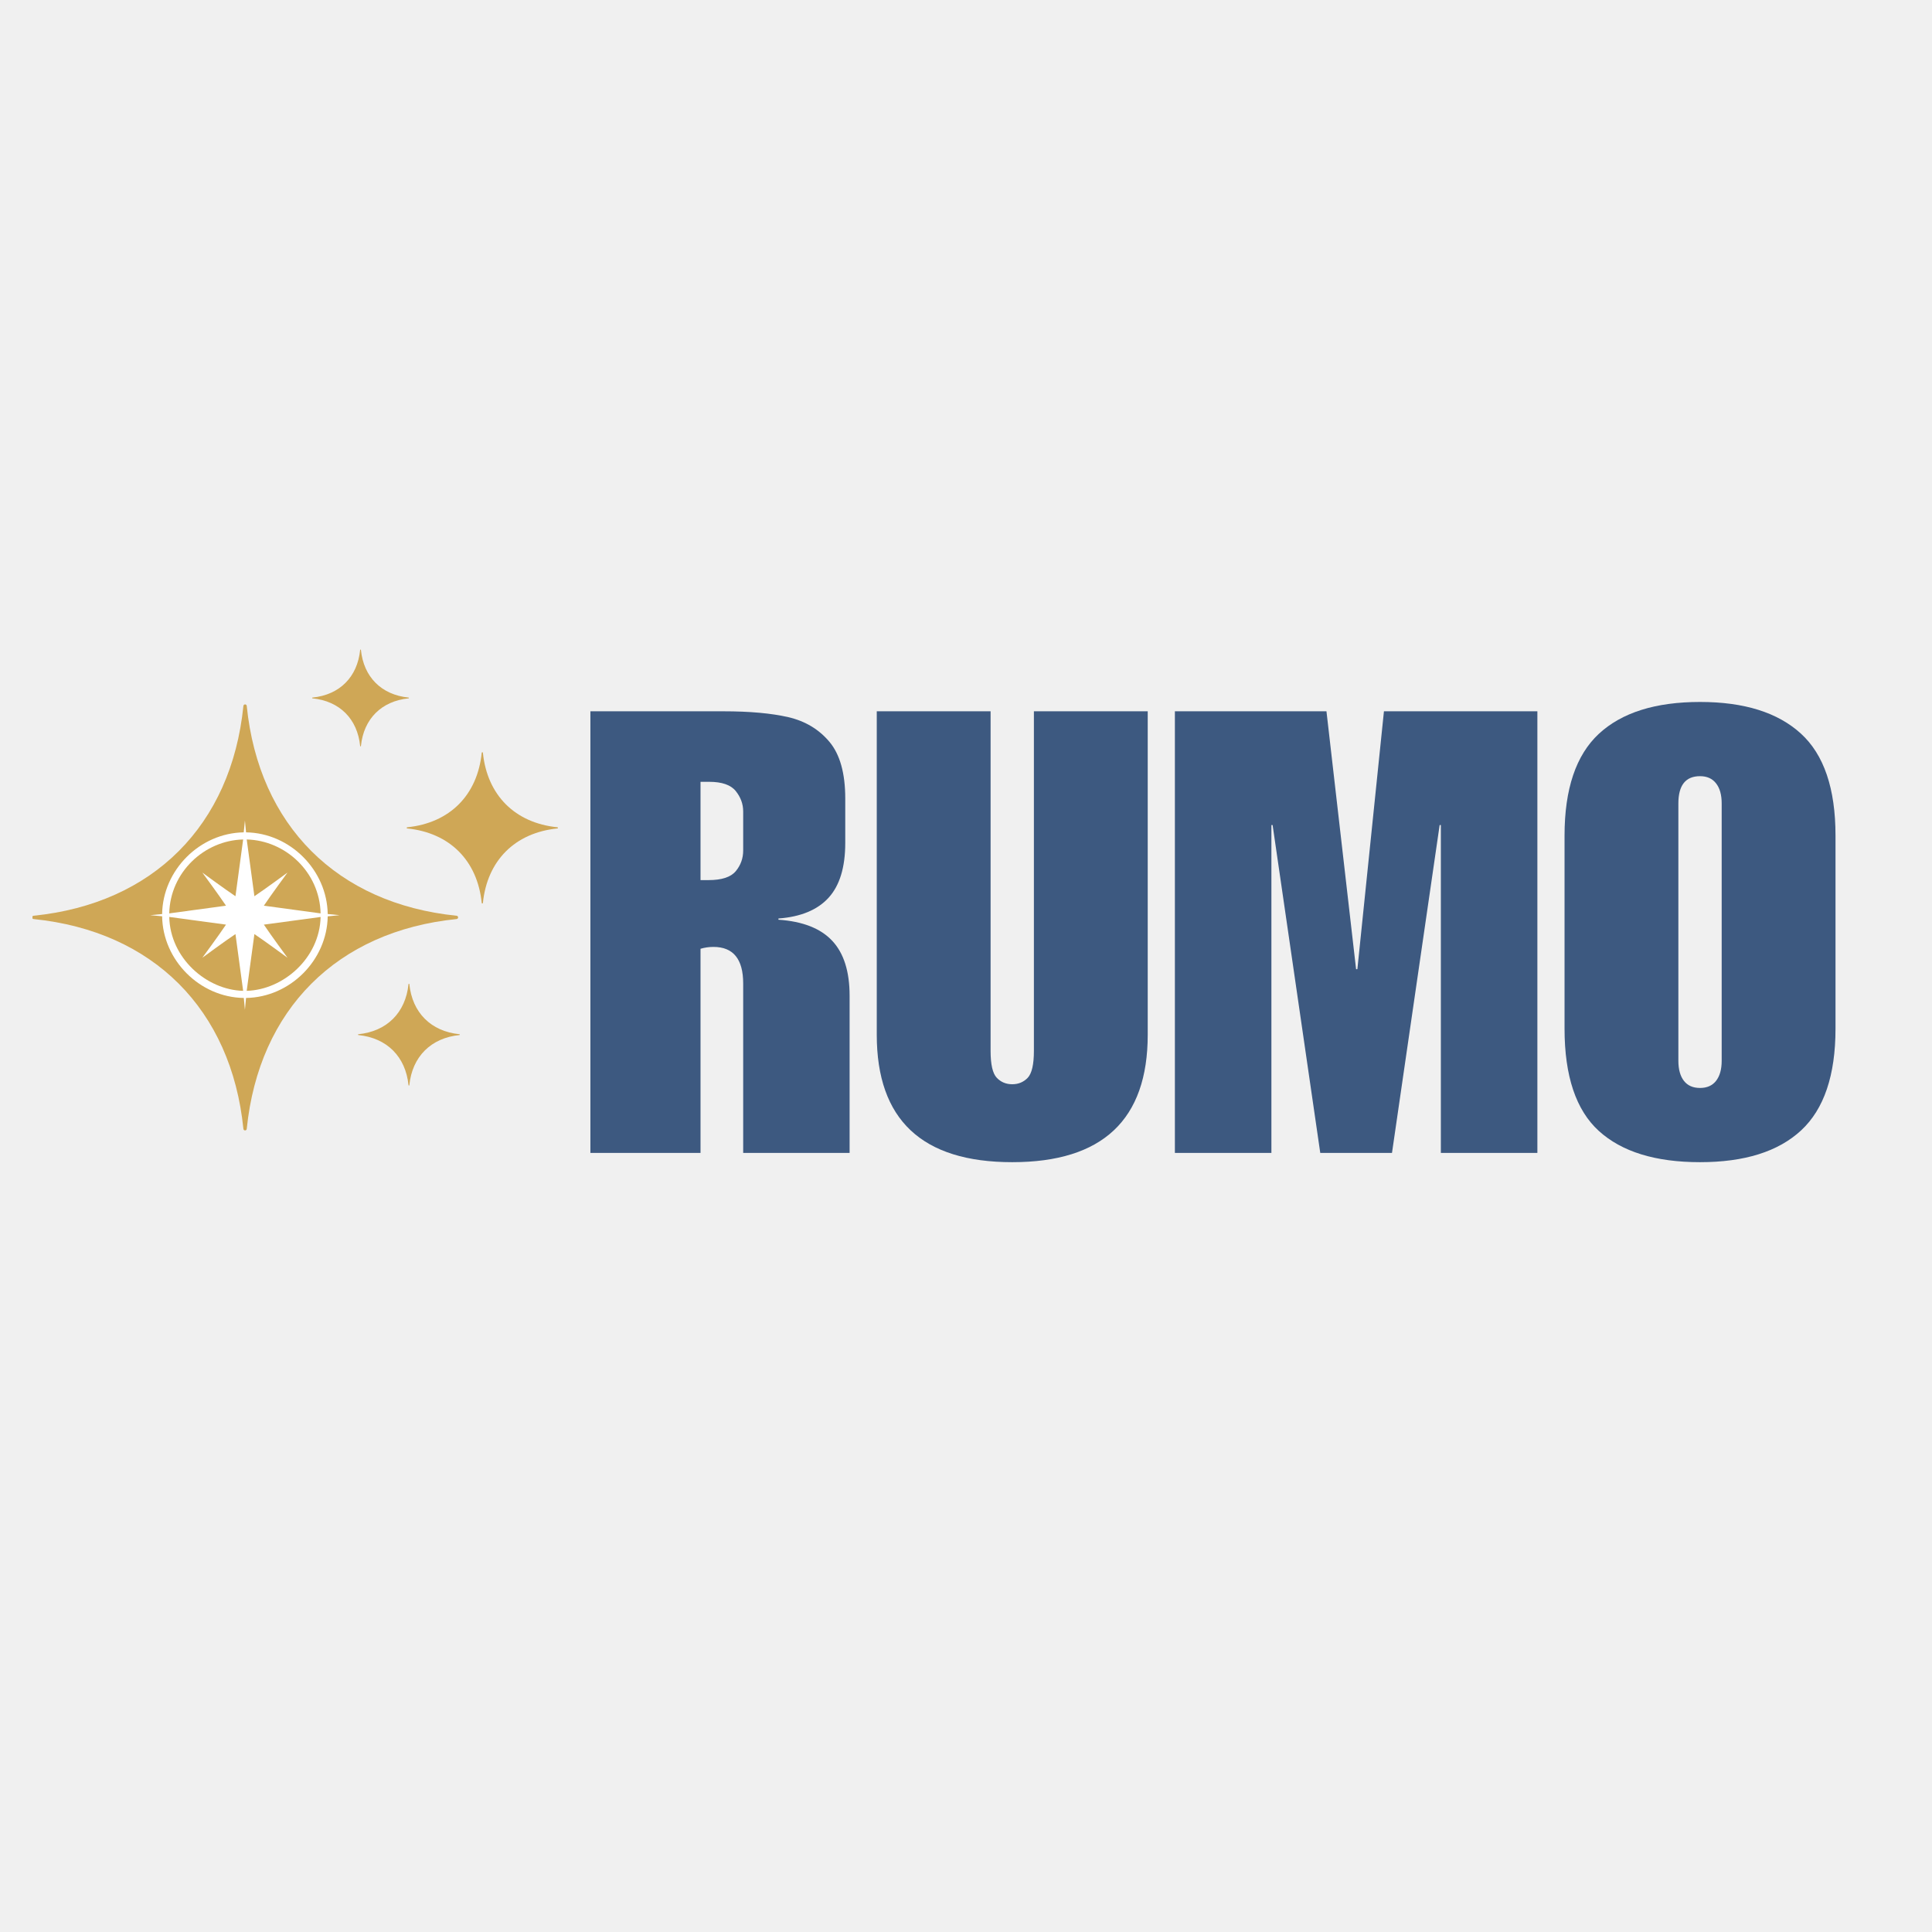
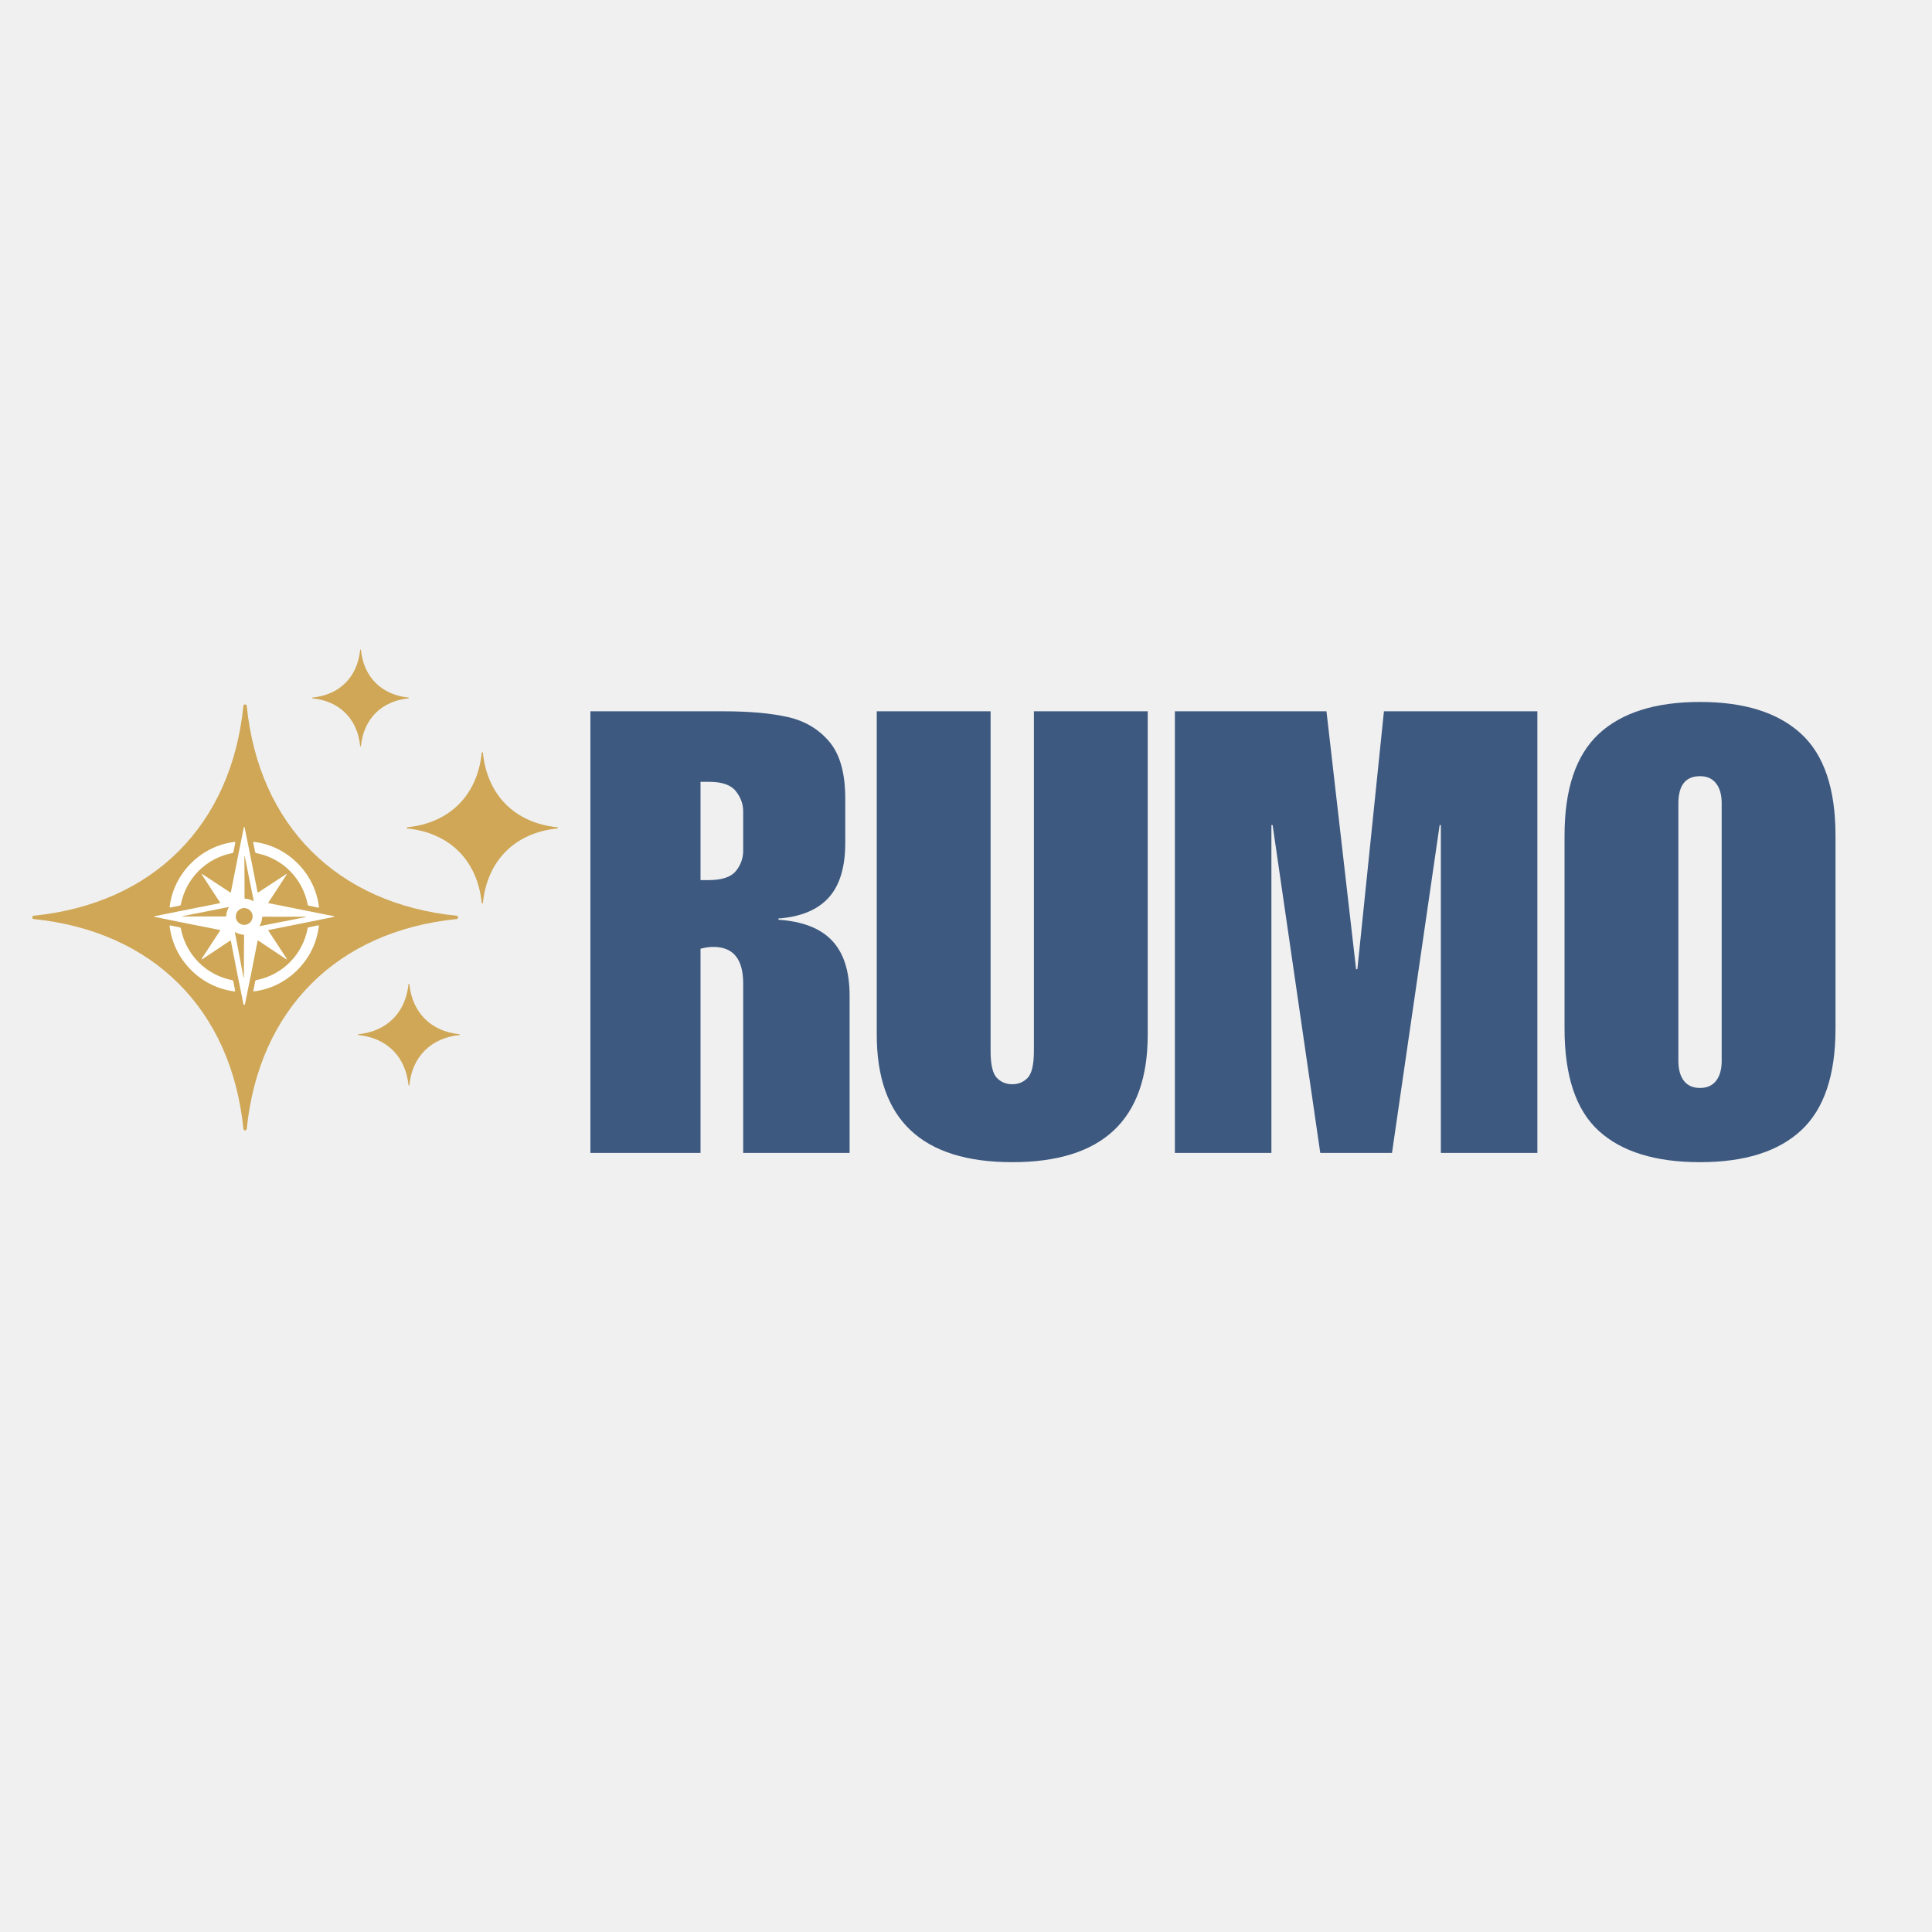
<svg xmlns="http://www.w3.org/2000/svg" width="500" zoomAndPan="magnify" viewBox="0 0 375 375" height="500" preserveAspectRatio="xMidYMid meet" version="1.0">
  <defs>
    <g />
-     <clipPath id="69fc27a953">
+     <clipPath id="f8dd70a4a6">
      <path d="M 6.301 136 L 89 136 L 89 219.742 L 6.301 219.742 Z M 6.301 136 " clip-rule="nonzero" />
    </clipPath>
-     <clipPath id="66c83c1b2c">
+     <clipPath id="9ce2304e05">
      <path d="M 78 146 L 108.301 146 L 108.301 176 L 78 176 Z M 78 146 " clip-rule="nonzero" />
    </clipPath>
-     <clipPath id="8a6f0ea116">
+     <clipPath id="1724910764">
      <path d="M 192 0.078 L 246 0.078 L 246 90 L 192 90 Z M 192 0.078 " clip-rule="nonzero" />
    </clipPath>
-     <clipPath id="5025ae10c2">
+     <clipPath id="8512006237">
      <rect x="0" width="250" y="0" height="123" />
    </clipPath>
-     <clipPath id="77eefb002f">
-       <path d="M 29.176 159.266 L 65.926 159.266 L 65.926 196 L 29.176 196 Z M 29.176 159.266 " clip-rule="nonzero" />
+     <clipPath id="0da29a0ca4">
+       <path d="M 29.906 160.5 L 65 160.5 L 65 195 L 29.906 195 Z M 29.906 160.5 " clip-rule="nonzero" />
    </clipPath>
  </defs>
-   <g clip-path="url(#69fc27a953)">
+   <g clip-path="url(#f8dd70a4a6)">
    <path fill="#cfa756" d="M 47.574 219.414 C 47.738 219.414 47.875 219.289 47.891 219.125 C 50.246 195.922 65.426 180.734 88.629 178.387 C 88.793 178.371 88.918 178.234 88.918 178.07 L 88.918 178.062 C 88.918 177.898 88.793 177.766 88.629 177.746 C 65.426 175.395 50.238 160.211 47.891 137.012 C 47.875 136.848 47.738 136.723 47.574 136.723 C 47.402 136.723 47.262 136.848 47.246 137.012 C 44.891 160.211 29.711 175.398 6.508 177.746 C 6.344 177.766 6.219 177.898 6.219 178.062 L 6.219 178.07 C 6.219 178.234 6.344 178.371 6.508 178.387 C 29.711 180.742 44.898 195.922 47.246 219.125 C 47.262 219.289 47.398 219.414 47.562 219.414 Z M 47.574 219.414 " fill-opacity="1" fill-rule="nonzero" />
  </g>
-   <g clip-path="url(#66c83c1b2c)">
+   <g clip-path="url(#9ce2304e05)">
    <path fill="#cfa756" d="M 93.617 175.371 C 93.676 175.371 93.727 175.324 93.73 175.27 C 94.566 167.027 99.957 161.637 108.199 160.801 C 108.254 160.797 108.301 160.746 108.301 160.688 C 108.301 160.633 108.254 160.578 108.199 160.574 C 99.957 159.742 94.566 154.348 93.73 146.105 C 93.727 146.051 93.676 146.004 93.617 146.004 C 93.562 146.004 93.512 146.051 93.504 146.105 C 92.672 154.348 87.277 159.742 79.039 160.574 C 78.98 160.578 78.934 160.633 78.934 160.688 C 78.934 160.746 78.98 160.797 79.039 160.801 C 87.277 161.637 92.672 167.027 93.504 175.27 C 93.512 175.324 93.562 175.371 93.617 175.371 Z M 93.617 175.371 " fill-opacity="1" fill-rule="nonzero" />
  </g>
  <path fill="#cfa756" d="M 69.98 144.871 C 70.02 144.871 70.047 144.844 70.055 144.801 C 70.586 139.535 74.043 136.082 79.309 135.547 C 79.348 135.547 79.379 135.512 79.379 135.473 C 79.379 135.434 79.348 135.406 79.309 135.398 C 74.043 134.867 70.586 131.414 70.055 126.145 C 70.055 126.105 70.02 126.078 69.98 126.078 C 69.941 126.078 69.914 126.105 69.906 126.145 C 69.375 131.414 65.922 134.867 60.652 135.398 C 60.613 135.398 60.582 135.434 60.582 135.473 C 60.582 135.512 60.613 135.543 60.652 135.547 C 65.922 136.082 69.375 139.535 69.906 144.801 C 69.906 144.844 69.941 144.871 69.98 144.871 Z M 69.98 144.871 " fill-opacity="1" fill-rule="nonzero" />
  <path fill="#cfa756" d="M 79.371 210.703 C 79.41 210.703 79.445 210.676 79.453 210.633 C 80.012 205.094 83.645 201.465 89.184 200.902 C 89.223 200.902 89.25 200.863 89.25 200.824 C 89.25 200.785 89.223 200.75 89.184 200.742 C 83.645 200.184 80.012 196.551 79.453 191.012 C 79.453 190.973 79.41 190.945 79.371 190.945 C 79.332 190.945 79.297 190.973 79.293 191.012 C 78.73 196.551 75.102 200.184 69.562 200.742 C 69.52 200.742 69.492 200.785 69.492 200.824 C 69.492 200.863 69.52 200.898 69.562 200.902 C 75.102 201.465 78.73 205.094 79.293 210.633 C 79.293 210.676 79.332 210.703 79.371 210.703 Z M 79.371 210.703 " fill-opacity="1" fill-rule="nonzero" />
  <g transform="matrix(1, 0, 0, 1, 111, 136)">
-     <g clip-path="url(#5025ae10c2)">
+     <g clip-path="url(#8512006237)">
      <g fill="#3d5980" fill-opacity="1">
        <g transform="translate(0.954367, 87.78043)">
          <g>
            <path d="M 52.109 -68.797 L 52.109 -60.156 C 52.109 -55.426 51.023 -51.879 48.859 -49.516 C 46.703 -47.16 43.461 -45.82 39.141 -45.5 L 39.141 -45.266 C 43.859 -44.941 47.336 -43.578 49.578 -41.172 C 51.828 -38.773 52.953 -35.219 52.953 -30.5 L 52.953 0 L 32.297 0 L 32.297 -32.891 C 32.297 -37.617 30.375 -39.984 26.531 -39.984 C 25.656 -39.984 24.816 -39.863 24.016 -39.625 L 24.016 0 L 2.641 0 L 2.641 -85.719 L 28.453 -85.719 C 33.578 -85.719 37.781 -85.336 41.062 -84.578 C 44.344 -83.816 47.004 -82.219 49.047 -79.781 C 51.086 -77.344 52.109 -73.68 52.109 -68.797 Z M 25.578 -52.953 C 28.141 -52.953 29.898 -53.531 30.859 -54.688 C 31.816 -55.844 32.297 -57.18 32.297 -58.703 L 32.297 -66.281 C 32.297 -67.719 31.816 -69.035 30.859 -70.234 C 29.898 -71.43 28.176 -72.031 25.688 -72.031 L 24.016 -72.031 L 24.016 -52.953 Z M 25.578 -52.953 " />
          </g>
        </g>
      </g>
      <g fill="#3d5980" fill-opacity="1">
        <g transform="translate(56.53855, 87.78043)">
          <g>
            <path d="M 24.734 -19.812 C 24.734 -17.164 25.133 -15.422 25.938 -14.578 C 26.738 -13.742 27.738 -13.328 28.938 -13.328 C 30.133 -13.328 31.133 -13.742 31.938 -14.578 C 32.738 -15.422 33.141 -17.164 33.141 -19.812 L 33.141 -85.719 L 55.234 -85.719 L 55.234 -22.938 C 55.234 -6.445 46.469 1.797 28.938 1.797 C 11.406 1.797 2.641 -6.445 2.641 -22.938 L 2.641 -85.719 L 24.734 -85.719 Z M 24.734 -19.812 " />
          </g>
        </g>
      </g>
      <g fill="#3d5980" fill-opacity="1">
        <g transform="translate(114.4037, 87.78043)">
          <g>
            <path d="M 37.812 -35.656 L 38.062 -35.656 L 43.219 -85.719 L 73 -85.719 L 73 0 L 54.266 0 L 54.266 -63.641 L 54.031 -63.641 L 44.781 0 L 30.859 0 L 21.609 -63.641 L 21.375 -63.641 L 21.375 0 L 2.641 0 L 2.641 -85.719 L 32.062 -85.719 Z M 37.812 -35.656 " />
          </g>
        </g>
      </g>
-       <g clip-path="url(#8a6f0ea116)">
+       <g clip-path="url(#1724910764)">
        <g fill="#3d5980" fill-opacity="1">
          <g transform="translate(190.0366, 87.78043)">
            <g>
              <path d="M 28.938 -87.531 C 37.5 -87.531 44.02 -85.488 48.5 -81.406 C 52.988 -77.32 55.234 -70.719 55.234 -61.594 L 55.234 -24.125 C 55.234 -15.082 53.008 -8.5 48.562 -4.375 C 44.125 -0.258 37.582 1.797 28.938 1.797 C 20.289 1.797 13.742 -0.223 9.297 -4.266 C 4.859 -8.305 2.641 -14.926 2.641 -24.125 L 2.641 -61.594 C 2.641 -70.633 4.859 -77.219 9.297 -81.344 C 13.742 -85.469 20.289 -87.531 28.938 -87.531 Z M 24.734 -67.828 L 24.734 -17.891 C 24.734 -16.211 25.094 -14.91 25.812 -13.984 C 26.531 -13.066 27.57 -12.609 28.938 -12.609 C 30.289 -12.609 31.328 -13.066 32.047 -13.984 C 32.773 -14.91 33.141 -16.211 33.141 -17.891 L 33.141 -67.828 C 33.141 -69.516 32.773 -70.816 32.047 -71.734 C 31.328 -72.66 30.289 -73.125 28.938 -73.125 C 26.133 -73.125 24.734 -71.359 24.734 -67.828 Z M 24.734 -67.828 " />
            </g>
          </g>
        </g>
      </g>
    </g>
  </g>
-   <g clip-path="url(#77eefb002f)">
-     <path fill="#ffffff" d="M 51.215 175.793 C 52.566 173.77 55.805 169.367 55.805 169.367 C 55.805 169.367 51.402 172.605 49.379 173.957 L 47.887 162.941 C 55.441 163.125 62.051 169.309 62.23 177.289 Z M 43.867 179.469 C 42.516 181.496 39.273 185.898 39.273 185.898 C 39.273 185.898 43.676 182.656 45.703 181.305 L 47.195 192.324 C 40.059 192.133 33.031 185.965 32.852 177.977 Z M 49.379 181.305 C 51.402 182.656 55.805 185.898 55.805 185.898 C 55.805 185.898 52.566 181.496 51.215 179.469 L 62.23 177.984 C 62.047 185.957 55.016 192.117 47.883 192.32 Z M 32.848 177.289 C 33.027 169.309 39.641 163.129 47.195 162.941 L 45.703 173.957 C 43.676 172.605 39.273 169.367 39.273 169.367 C 39.273 169.367 42.516 173.77 43.867 175.793 Z M 29.172 177.633 L 31.469 177.848 C 31.594 186.395 38.777 193.578 47.324 193.703 L 47.539 196 L 47.754 193.703 C 56.293 193.574 63.473 186.398 63.609 177.863 L 65.91 177.633 L 63.609 177.414 C 63.473 168.875 56.301 161.684 47.758 161.559 L 47.539 159.262 L 47.309 161.559 C 38.773 161.695 31.598 168.879 31.469 177.418 Z M 29.172 177.633 " fill-opacity="1" fill-rule="nonzero" />
+   <g clip-path="url(#0da29a0ca4)">
+     <path fill="#ffffff" d="M 64.852 177.844 L 52.117 175.297 C 52.074 175.285 52.051 175.234 52.078 175.195 C 52.527 174.535 53.703 172.738 55.598 169.812 C 55.629 169.762 55.648 169.723 55.66 169.695 C 55.672 169.652 55.621 169.613 55.586 169.641 L 50.117 173.223 C 50.074 173.246 50.023 173.23 50.008 173.188 C 49.992 173.141 49.98 173.109 49.977 173.09 C 49.023 168.23 48.191 164.066 47.48 160.598 C 47.469 160.531 47.441 160.5 47.402 160.5 C 47.367 160.5 47.34 160.531 47.328 160.598 C 46.613 164.066 45.781 168.23 44.828 173.09 C 44.824 173.109 44.816 173.141 44.797 173.188 C 44.781 173.23 44.73 173.246 44.691 173.223 L 39.223 169.637 C 39.184 169.613 39.133 169.652 39.148 169.695 C 39.156 169.723 39.176 169.758 39.211 169.809 C 41.105 172.738 42.281 174.531 42.727 175.195 C 42.754 175.23 42.734 175.285 42.688 175.293 L 29.957 177.844 C 29.938 177.848 29.922 177.863 29.918 177.883 C 29.914 177.922 29.93 177.945 29.969 177.953 C 33.055 178.598 37.305 179.453 42.719 180.516 C 42.75 180.523 42.766 180.562 42.746 180.59 L 39.137 186.098 C 39.094 186.16 39.172 186.238 39.238 186.195 L 44.68 182.57 C 44.727 182.539 44.793 182.566 44.809 182.625 C 45.605 186.754 46.445 190.973 47.332 195.277 C 47.34 195.312 47.363 195.332 47.402 195.332 C 47.441 195.332 47.465 195.312 47.469 195.277 C 48.355 190.973 49.199 186.754 50 182.625 C 50.012 182.566 50.074 182.539 50.125 182.57 L 55.566 186.195 C 55.633 186.238 55.711 186.164 55.668 186.098 L 52.059 180.59 C 52.039 180.562 52.055 180.523 52.09 180.52 C 57.504 179.453 61.754 178.598 64.84 177.957 C 64.875 177.949 64.891 177.926 64.887 177.883 C 64.883 177.867 64.867 177.848 64.852 177.844 Z M 44.395 176.129 C 44.102 176.637 43.941 177.18 43.91 177.77 C 43.906 177.836 43.852 177.883 43.789 177.883 C 41.438 177.871 38.688 177.875 35.543 177.898 C 35.5 177.898 35.465 177.891 35.434 177.883 C 35.41 177.875 35.41 177.836 35.438 177.828 L 44.348 176.062 C 44.387 176.055 44.414 176.094 44.395 176.129 Z M 47.34 189.633 C 47.34 189.672 47.332 189.711 47.324 189.738 C 47.316 189.766 47.277 189.762 47.273 189.738 L 45.594 180.98 C 45.586 180.945 45.625 180.914 45.66 180.934 C 46.152 181.227 46.688 181.387 47.266 181.422 C 47.328 181.426 47.379 181.477 47.375 181.543 C 47.348 183.848 47.336 186.543 47.34 189.633 Z M 47.398 179.52 C 46.496 179.52 45.766 178.789 45.766 177.887 C 45.766 176.984 46.496 176.254 47.398 176.254 C 48.301 176.254 49.031 176.984 49.031 177.887 C 49.031 178.789 48.301 179.52 47.398 179.52 Z M 49.18 174.906 C 48.688 174.625 48.152 174.465 47.578 174.438 C 47.516 174.434 47.465 174.383 47.465 174.32 C 47.473 172.027 47.461 169.344 47.43 166.273 C 47.43 166.234 47.438 166.199 47.445 166.168 C 47.453 166.145 47.492 166.145 47.496 166.172 L 49.246 174.859 C 49.254 174.898 49.215 174.926 49.18 174.906 Z M 59.379 177.996 L 50.441 179.758 C 50.402 179.766 50.375 179.727 50.395 179.691 C 50.688 179.184 50.852 178.637 50.883 178.047 C 50.887 177.98 50.941 177.93 51.004 177.93 C 53.363 177.945 56.117 177.945 59.277 177.926 C 59.316 177.926 59.352 177.934 59.383 177.941 C 59.41 177.949 59.406 177.988 59.379 177.996 Z M 59.379 177.996 " fill-opacity="1" fill-rule="nonzero" />
  </g>
+   <path fill="#ffffff" d="M 33.008 176.156 L 34.926 175.77 C 35.012 175.754 35.078 175.684 35.094 175.598 C 35.582 173.098 36.758 170.844 38.562 169.043 C 40.363 167.238 42.621 166.066 45.121 165.582 C 45.207 165.566 45.277 165.5 45.293 165.41 L 45.68 163.496 C 45.691 163.445 45.648 163.402 45.602 163.406 C 42.371 163.781 39.398 165.242 37.078 167.559 C 34.762 169.875 33.297 172.844 32.922 176.074 C 32.914 176.125 32.957 176.164 33.008 176.156 Z M 33.008 176.156 " fill-opacity="1" fill-rule="nonzero" />
+   <path fill="#ffffff" d="M 49.703 165.578 C 52.207 166.066 54.465 167.238 56.27 169.047 C 58.074 170.852 59.25 173.109 59.734 175.617 C 59.75 175.703 59.82 175.77 59.906 175.789 L 61.824 176.176 C 61.875 176.184 61.918 176.141 61.914 176.094 C 61.539 172.859 60.074 169.883 57.754 167.562 C 55.434 165.242 52.461 163.777 49.227 163.402 C 49.18 163.395 49.137 163.438 49.145 163.488 L 49.531 165.406 C 49.551 165.496 49.617 165.562 49.703 165.578 Z M 49.703 165.578 " fill-opacity="1" fill-rule="nonzero" />
+   <path fill="#ffffff" d="M 61.812 179.602 L 59.891 179.996 C 59.805 180.016 59.734 180.082 59.719 180.168 C 59.242 182.676 58.078 184.941 56.277 186.754 C 54.48 188.566 52.223 189.75 49.719 190.25 C 49.633 190.266 49.566 190.332 49.547 190.418 L 49.168 192.344 C 49.16 192.391 49.203 192.434 49.25 192.43 C 52.484 192.043 55.457 190.562 57.77 188.234 C 60.082 185.902 61.535 182.922 61.898 179.684 C 61.902 179.633 61.859 179.594 61.812 179.602 Z M 61.812 179.602 " fill-opacity="1" fill-rule="nonzero" />
+   <path fill="#ffffff" d="M 45.574 192.438 C 45.621 192.445 45.664 192.398 45.652 192.352 L 45.273 190.43 C 45.258 190.344 45.188 190.273 45.102 190.258 C 42.598 189.766 40.344 188.582 38.543 186.77 C 36.742 184.957 35.574 182.695 35.098 180.188 C 35.082 180.102 35.016 180.031 34.926 180.016 L 33.008 179.621 C 32.957 179.613 32.914 179.652 32.922 179.703 C 33.285 182.938 34.742 185.918 37.055 188.25 C 39.367 190.578 42.34 192.051 45.574 192.438 Z M 45.574 192.438 " fill-opacity="1" fill-rule="nonzero" />
</svg>
